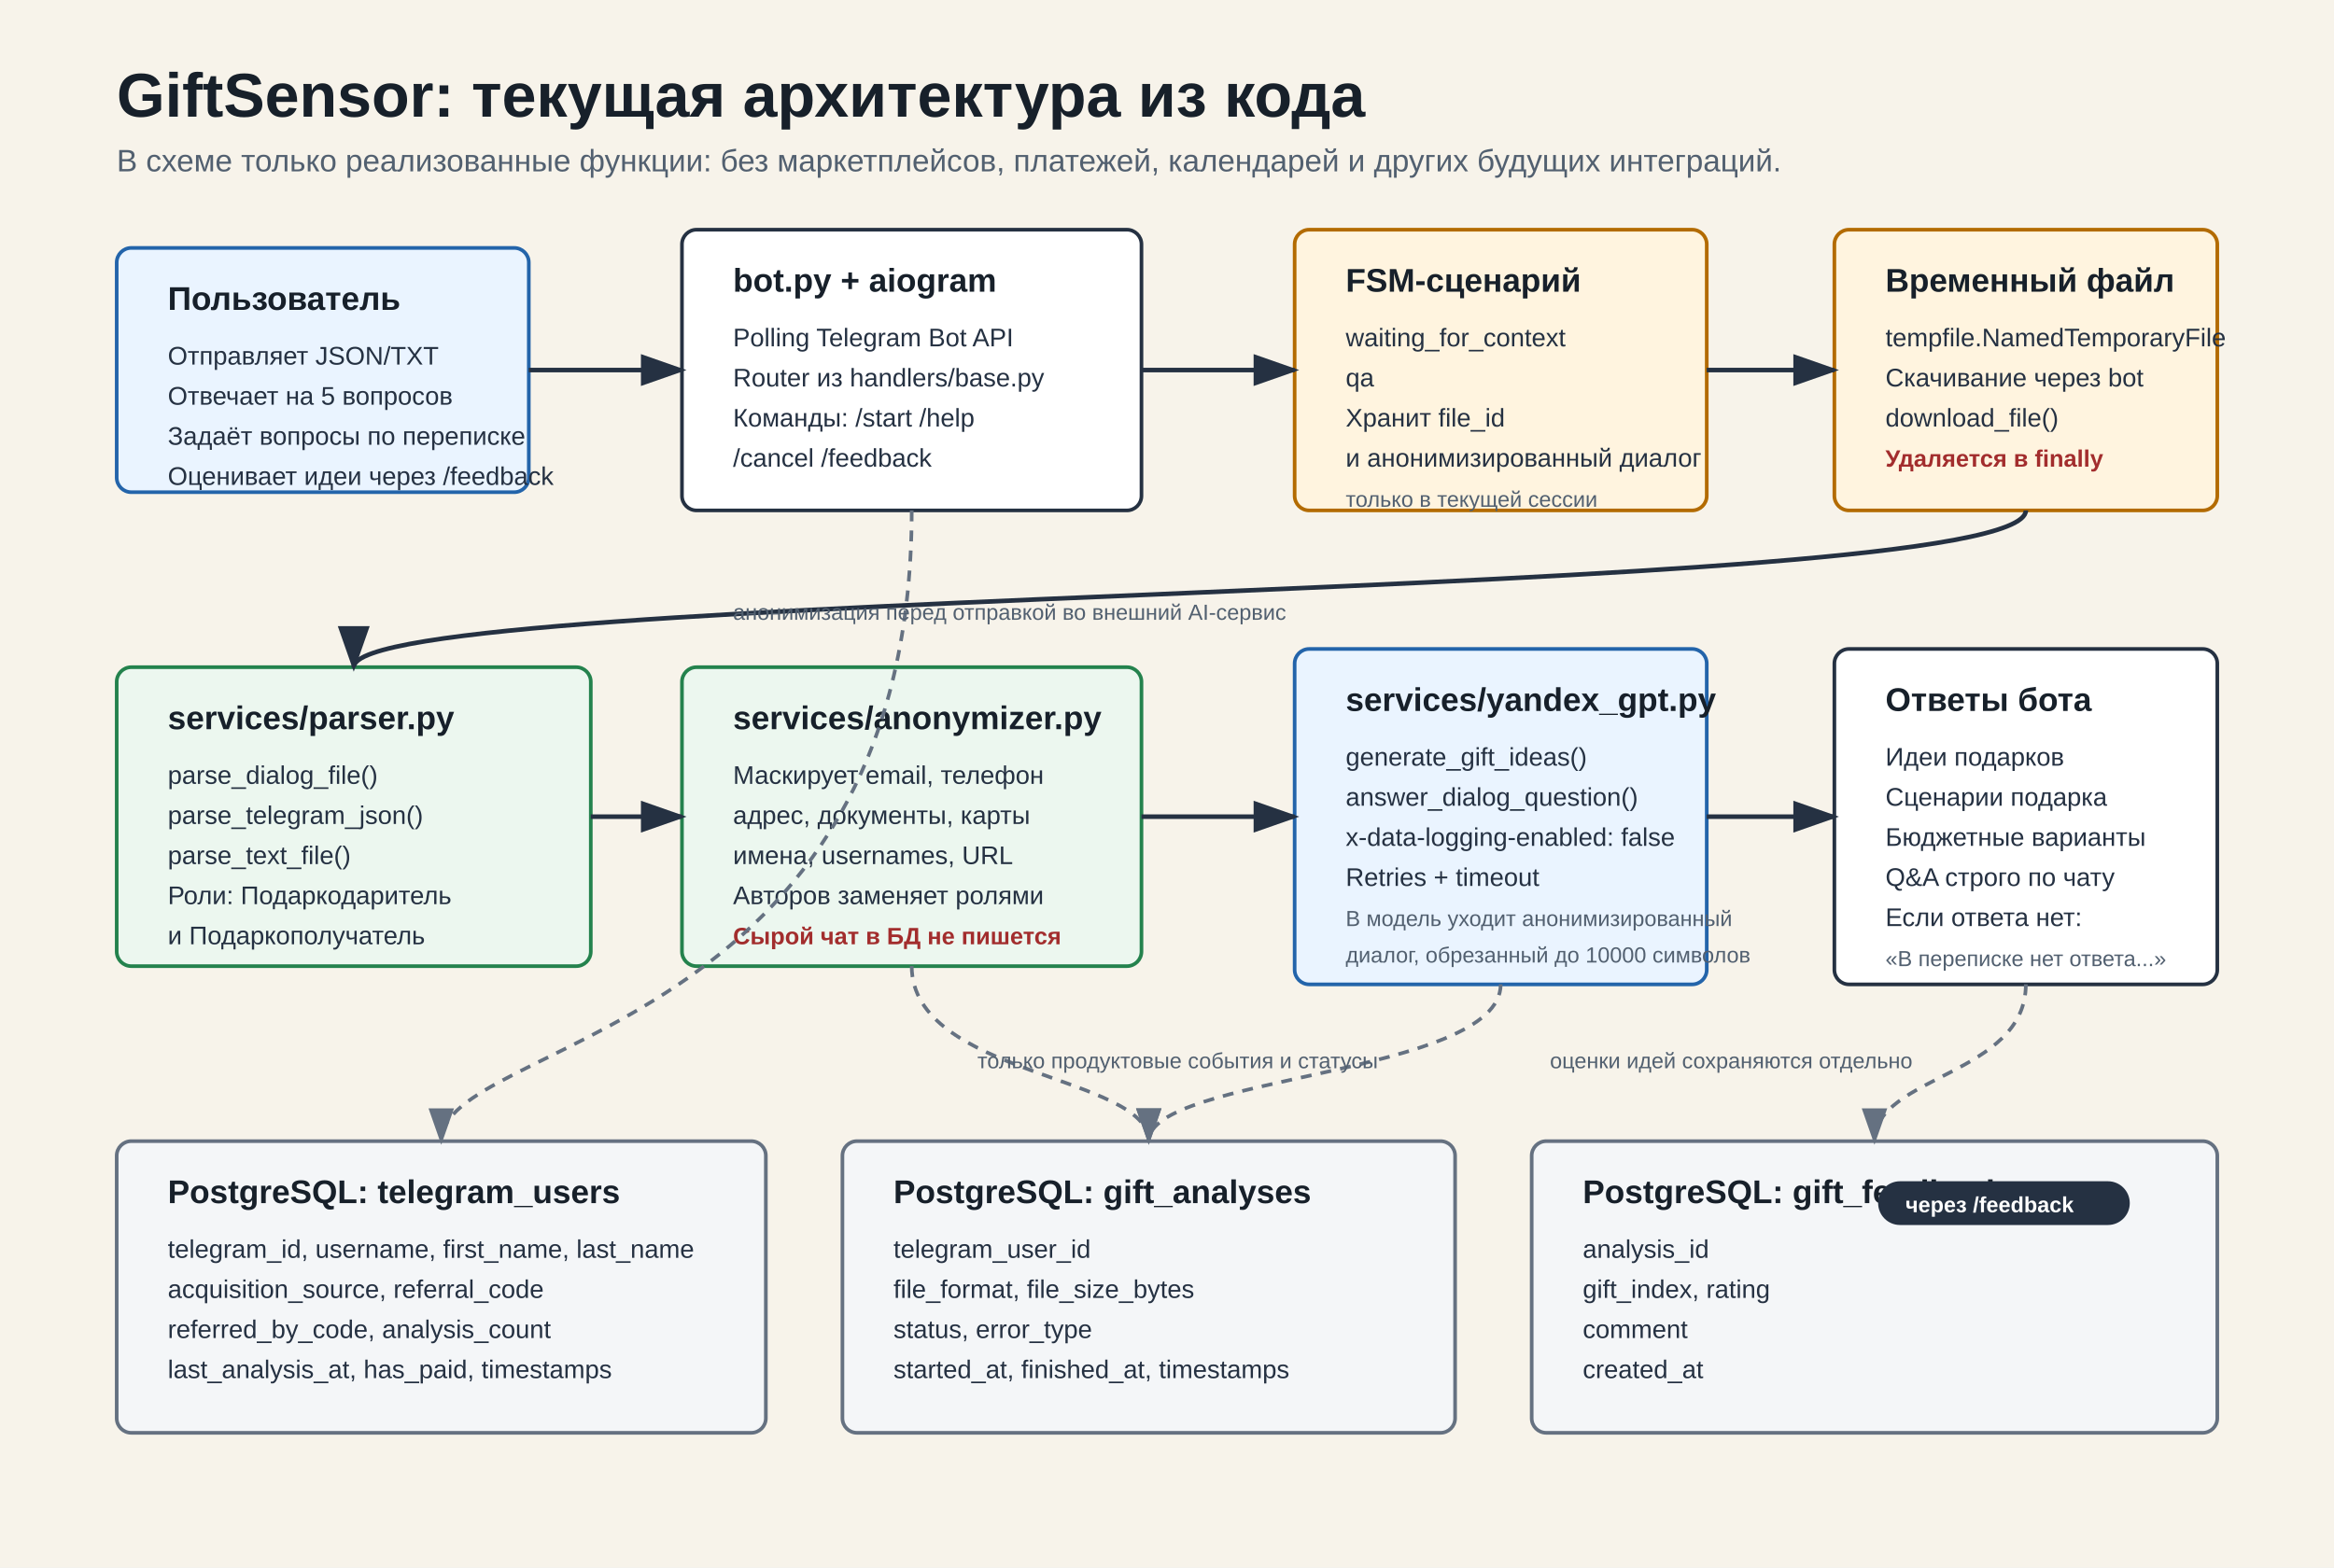
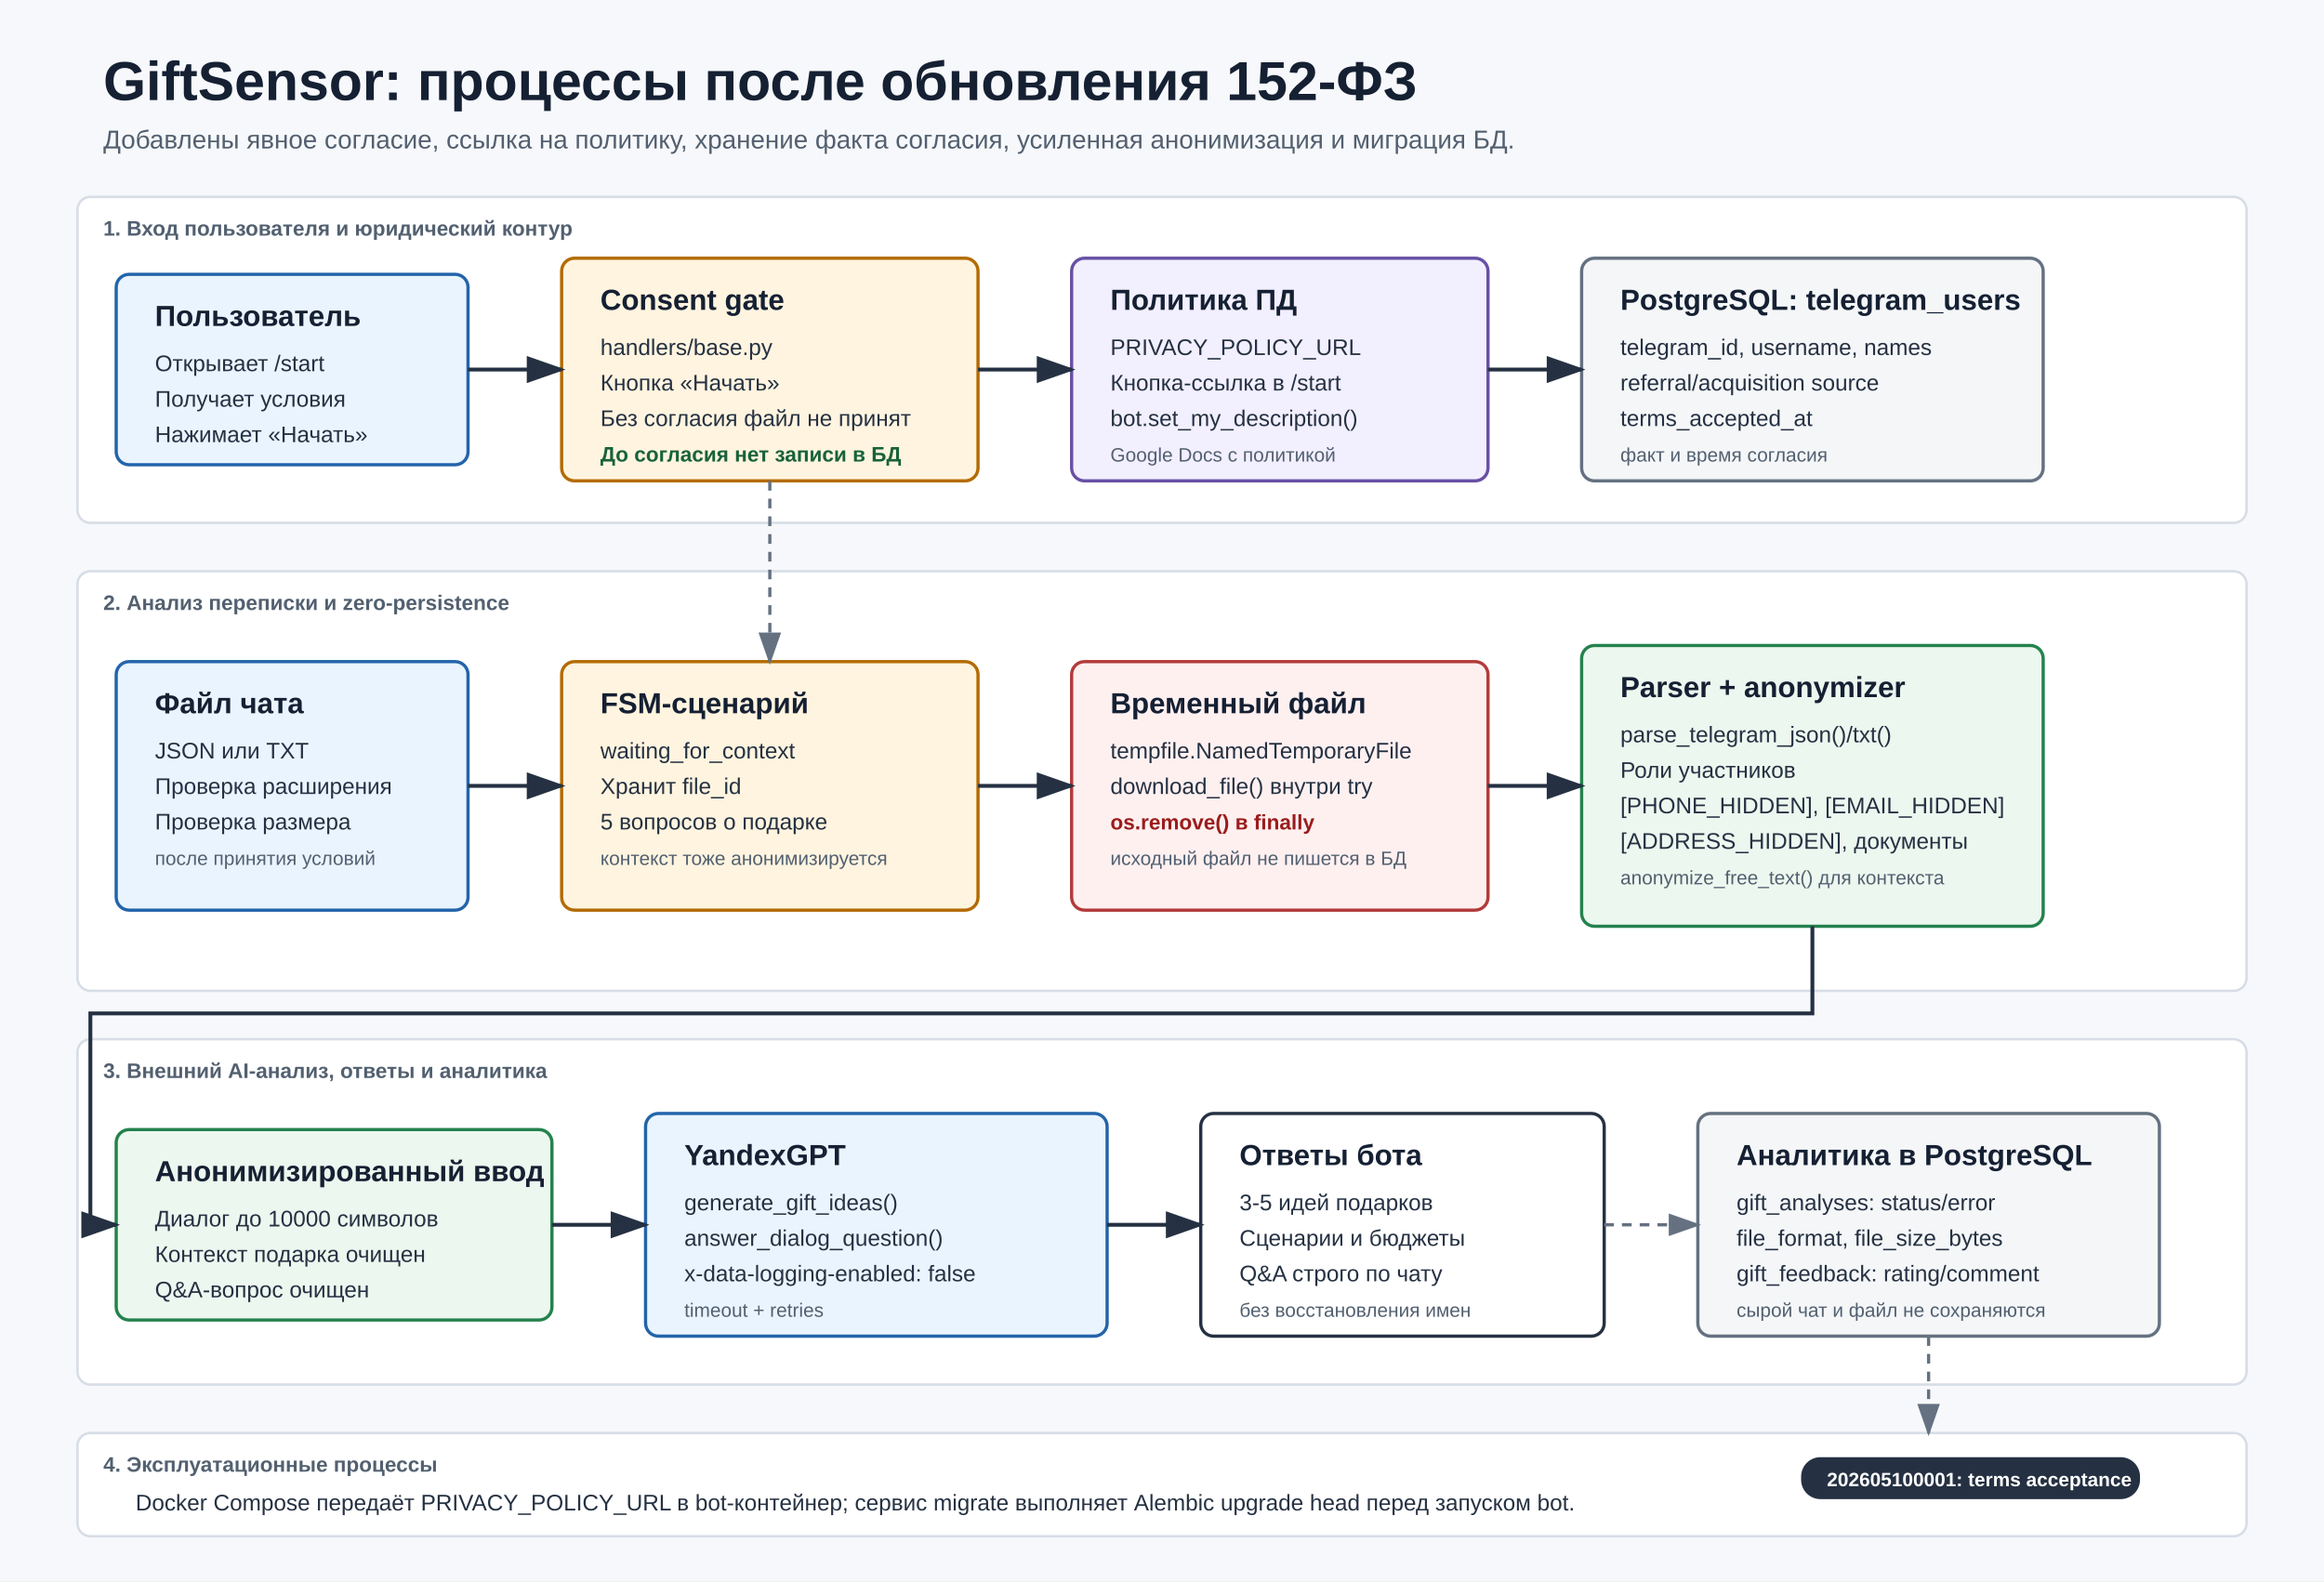
- <svg xmlns="http://www.w3.org/2000/svg" width="1280" height="860" viewBox="0 0 1280 860" role="img" aria-labelledby="title desc">
+ <svg xmlns="http://www.w3.org/2000/svg" width="1440" height="980" viewBox="0 0 1440 980" role="img" aria-labelledby="title desc">
  <defs>
    <style>
-       .bg { fill: #f7f3ea; }
-       .title { font: 700 34px Arial, sans-serif; fill: #17202a; }
-       .subtitle { font: 400 17px Arial, sans-serif; fill: #526070; }
+       .bg { fill: #f7f8fb; }
+       .title { font: 700 34px Arial, sans-serif; fill: #152033; }
+       .subtitle { font: 400 16px Arial, sans-serif; fill: #526070; }
+       .lane { fill: #ffffff; stroke: #d7dde6; stroke-width: 1.5; rx: 8; }
      .box { fill: #ffffff; stroke: #253142; stroke-width: 2; rx: 8; }
      .blue { fill: #eaf4ff; stroke: #2364aa; }
      .green { fill: #ecf7ef; stroke: #24824d; }
      .amber { fill: #fff4df; stroke: #b36b00; }
+       .red { fill: #fff0f0; stroke: #b33a3a; }
      .gray { fill: #f4f6f8; stroke: #657181; }
-       .label { font: 700 18px Arial, sans-serif; fill: #17202a; }
+       .purple { fill: #f2efff; stroke: #6750a4; }
+       .label { font: 700 18px Arial, sans-serif; fill: #152033; }
      .text { font: 400 14px Arial, sans-serif; fill: #253142; }
      .small { font: 400 12px Arial, sans-serif; fill: #526070; }
-       .note { font: 700 13px Arial, sans-serif; fill: #a22d2d; }
+       .note { font: 700 13px Arial, sans-serif; fill: #9b1c1c; }
+       .ok { font: 700 13px Arial, sans-serif; fill: #18623a; }
+       .laneTitle { font: 700 13px Arial, sans-serif; fill: #526070; letter-spacing: 0; }
      .pill { fill: #253142; rx: 12; }
      .pillText { font: 700 12px Arial, sans-serif; fill: #ffffff; }
-       .arrow { stroke: #253142; stroke-width: 2.5; fill: none; marker-end: url(#arrowhead); }
+       .arrow { stroke: #253142; stroke-width: 2.4; fill: none; marker-end: url(#arrowhead); }
      .soft { stroke: #657181; stroke-width: 2; fill: none; marker-end: url(#arrowheadSoft); stroke-dasharray: 6 5; }
    </style>
    <marker id="arrowhead" markerWidth="10" markerHeight="7" refX="9" refY="3.5" orient="auto">
      <polygon points="0 0, 10 3.5, 0 7" fill="#253142" />
    </marker>
    <marker id="arrowheadSoft" markerWidth="10" markerHeight="7" refX="9" refY="3.5" orient="auto">
      <polygon points="0 0, 10 3.5, 0 7" fill="#657181" />
    </marker>
  </defs>
-   <rect class="bg" width="1280" height="860" />
-   <text x="64" y="64" class="title">GiftSensor: текущая архитектура из кода</text>
-   <text x="64" y="94" class="subtitle">В схеме только реализованные функции: без маркетплейсов, платежей, календарей и других будущих интеграций.</text>
-   <rect x="64" y="136" width="226" height="134" class="box blue" />
-   <text x="92" y="170" class="label">Пользователь</text>
-   <text x="92" y="200" class="text">Отправляет JSON/TXT</text>
-   <text x="92" y="222" class="text">Отвечает на 5 вопросов</text>
-   <text x="92" y="244" class="text">Задаёт вопросы по переписке</text>
-   <text x="92" y="266" class="text">Оценивает идеи через /feedback</text>
-   <rect x="374" y="126" width="252" height="154" class="box" />
-   <text x="402" y="160" class="label">bot.py + aiogram</text>
-   <text x="402" y="190" class="text">Polling Telegram Bot API</text>
-   <text x="402" y="212" class="text">Router из handlers/base.py</text>
-   <text x="402" y="234" class="text">Команды: /start /help</text>
-   <text x="402" y="256" class="text">/cancel /feedback</text>
-   <rect x="710" y="126" width="226" height="154" class="box amber" />
-   <text x="738" y="160" class="label">FSM-сценарий</text>
-   <text x="738" y="190" class="text">waiting_for_context</text>
-   <text x="738" y="212" class="text">qa</text>
-   <text x="738" y="234" class="text">Хранит file_id</text>
-   <text x="738" y="256" class="text">и анонимизированный диалог</text>
-   <text x="738" y="278" class="small">только в текущей сессии</text>
-   <rect x="1006" y="126" width="210" height="154" class="box amber" />
-   <text x="1034" y="160" class="label">Временный файл</text>
-   <text x="1034" y="190" class="text">tempfile.NamedTemporaryFile</text>
-   <text x="1034" y="212" class="text">Скачивание через bot</text>
-   <text x="1034" y="234" class="text">download_file()</text>
-   <text x="1034" y="256" class="note">Удаляется в finally</text>
-   <rect x="64" y="366" width="260" height="164" class="box green" />
-   <text x="92" y="400" class="label">services/parser.py</text>
-   <text x="92" y="430" class="text">parse_dialog_file()</text>
-   <text x="92" y="452" class="text">parse_telegram_json()</text>
-   <text x="92" y="474" class="text">parse_text_file()</text>
-   <text x="92" y="496" class="text">Роли: Подаркодаритель</text>
-   <text x="92" y="518" class="text">и Подаркополучатель</text>
-   <rect x="374" y="366" width="252" height="164" class="box green" />
-   <text x="402" y="400" class="label">services/anonymizer.py</text>
-   <text x="402" y="430" class="text">Маскирует email, телефон</text>
-   <text x="402" y="452" class="text">адрес, документы, карты</text>
-   <text x="402" y="474" class="text">имена, usernames, URL</text>
-   <text x="402" y="496" class="text">Авторов заменяет ролями</text>
-   <text x="402" y="518" class="note">Сырой чат в БД не пишется</text>
-   <rect x="710" y="356" width="226" height="184" class="box blue" />
-   <text x="738" y="390" class="label">services/yandex_gpt.py</text>
-   <text x="738" y="420" class="text">generate_gift_ideas()</text>
-   <text x="738" y="442" class="text">answer_dialog_question()</text>
-   <text x="738" y="464" class="text">x-data-logging-enabled: false</text>
-   <text x="738" y="486" class="text">Retries + timeout</text>
-   <text x="738" y="508" class="small">В модель уходит анонимизированный</text>
-   <text x="738" y="528" class="small">диалог, обрезанный до 10000 символов</text>
-   <rect x="1006" y="356" width="210" height="184" class="box" />
-   <text x="1034" y="390" class="label">Ответы бота</text>
-   <text x="1034" y="420" class="text">Идеи подарков</text>
-   <text x="1034" y="442" class="text">Сценарии подарка</text>
-   <text x="1034" y="464" class="text">Бюджетные варианты</text>
-   <text x="1034" y="486" class="text">Q&amp;A строго по чату</text>
-   <text x="1034" y="508" class="text">Если ответа нет:</text>
-   <text x="1034" y="530" class="small">«В переписке нет ответа...»</text>
-   <rect x="64" y="626" width="356" height="160" class="box gray" />
-   <text x="92" y="660" class="label">PostgreSQL: telegram_users</text>
-   <text x="92" y="690" class="text">telegram_id, username, first_name, last_name</text>
-   <text x="92" y="712" class="text">acquisition_source, referral_code</text>
-   <text x="92" y="734" class="text">referred_by_code, analysis_count</text>
-   <text x="92" y="756" class="text">last_analysis_at, has_paid, timestamps</text>
-   <rect x="462" y="626" width="336" height="160" class="box gray" />
-   <text x="490" y="660" class="label">PostgreSQL: gift_analyses</text>
-   <text x="490" y="690" class="text">telegram_user_id</text>
-   <text x="490" y="712" class="text">file_format, file_size_bytes</text>
-   <text x="490" y="734" class="text">status, error_type</text>
-   <text x="490" y="756" class="text">started_at, finished_at, timestamps</text>
-   <rect x="840" y="626" width="376" height="160" class="box gray" />
-   <text x="868" y="660" class="label">PostgreSQL: gift_feedback</text>
-   <text x="868" y="690" class="text">analysis_id</text>
-   <text x="868" y="712" class="text">gift_index, rating</text>
-   <text x="868" y="734" class="text">comment</text>
-   <text x="868" y="756" class="text">created_at</text>
-   <rect x="1030" y="648" width="138" height="24" class="pill" />
-   <text x="1045" y="665" class="pillText">через /feedback</text>
-   <path d="M290 203 H374" class="arrow" />
-   <path d="M626 203 H710" class="arrow" />
-   <path d="M936 203 H1006" class="arrow" />
-   <path d="M1111 280 C1111 330 194 322 194 366" class="arrow" />
-   <path d="M324 448 H374" class="arrow" />
-   <path d="M626 448 H710" class="arrow" />
-   <path d="M936 448 H1006" class="arrow" />
-   <path d="M500 280 C500 570 242 570 242 626" class="soft" />
-   <path d="M500 530 C500 590 630 590 630 626" class="soft" />
-   <path d="M1111 540 C1111 590 1028 590 1028 626" class="soft" />
-   <path d="M823 540 C823 590 630 590 630 626" class="soft" />
-   <text x="536" y="586" class="small">только продуктовые события и статусы</text>
-   <text x="850" y="586" class="small">оценки идей сохраняются отдельно</text>
-   <text x="402" y="340" class="small">анонимизация перед отправкой во внешний AI-сервис</text>
+   <rect class="bg" width="1440" height="980" />
+   <text x="64" y="62" class="title">GiftSensor: процессы после обновления 152-ФЗ</text>
+   <text x="64" y="92" class="subtitle">Добавлены явное согласие, ссылка на политику, хранение факта согласия, усиленная анонимизация и миграция БД.</text>
+   <rect x="48" y="122" width="1344" height="202" class="lane" />
+   <text x="64" y="146" class="laneTitle">1. Вход пользователя и юридический контур</text>
+   <rect x="72" y="170" width="218" height="118" class="box blue" />
+   <text x="96" y="202" class="label">Пользователь</text>
+   <text x="96" y="230" class="text">Открывает /start</text>
+   <text x="96" y="252" class="text">Получает условия</text>
+   <text x="96" y="274" class="text">Нажимает «Начать»</text>
+   <rect x="348" y="160" width="258" height="138" class="box amber" />
+   <text x="372" y="192" class="label">Consent gate</text>
+   <text x="372" y="220" class="text">handlers/base.py</text>
+   <text x="372" y="242" class="text">Кнопка «Начать»</text>
+   <text x="372" y="264" class="text">Без согласия файл не принят</text>
+   <text x="372" y="286" class="ok">До согласия нет записи в БД</text>
+   <rect x="664" y="160" width="258" height="138" class="box purple" />
+   <text x="688" y="192" class="label">Политика ПД</text>
+   <text x="688" y="220" class="text">PRIVACY_POLICY_URL</text>
+   <text x="688" y="242" class="text">Кнопка-ссылка в /start</text>
+   <text x="688" y="264" class="text">bot.set_my_description()</text>
+   <text x="688" y="286" class="small">Google Docs с политикой</text>
+   <rect x="980" y="160" width="286" height="138" class="box gray" />
+   <text x="1004" y="192" class="label">PostgreSQL: telegram_users</text>
+   <text x="1004" y="220" class="text">telegram_id, username, names</text>
+   <text x="1004" y="242" class="text">referral/acquisition source</text>
+   <text x="1004" y="264" class="text">terms_accepted_at</text>
+   <text x="1004" y="286" class="small">факт и время согласия</text>
+   <path d="M290 229 H348" class="arrow" />
+   <path d="M606 229 H664" class="arrow" />
+   <path d="M922 229 H980" class="arrow" />
+   <rect x="48" y="354" width="1344" height="260" class="lane" />
+   <text x="64" y="378" class="laneTitle">2. Анализ переписки и zero-persistence</text>
+   <rect x="72" y="410" width="218" height="154" class="box blue" />
+   <text x="96" y="442" class="label">Файл чата</text>
+   <text x="96" y="470" class="text">JSON или TXT</text>
+   <text x="96" y="492" class="text">Проверка расширения</text>
+   <text x="96" y="514" class="text">Проверка размера</text>
+   <text x="96" y="536" class="small">после принятия условий</text>
+   <rect x="348" y="410" width="258" height="154" class="box amber" />
+   <text x="372" y="442" class="label">FSM-сценарий</text>
+   <text x="372" y="470" class="text">waiting_for_context</text>
+   <text x="372" y="492" class="text">Хранит file_id</text>
+   <text x="372" y="514" class="text">5 вопросов о подарке</text>
+   <text x="372" y="536" class="small">контекст тоже анонимизируется</text>
+   <rect x="664" y="410" width="258" height="154" class="box red" />
+   <text x="688" y="442" class="label">Временный файл</text>
+   <text x="688" y="470" class="text">tempfile.NamedTemporaryFile</text>
+   <text x="688" y="492" class="text">download_file() внутри try</text>
+   <text x="688" y="514" class="note">os.remove() в finally</text>
+   <text x="688" y="536" class="small">исходный файл не пишется в БД</text>
+   <rect x="980" y="400" width="286" height="174" class="box green" />
+   <text x="1004" y="432" class="label">Parser + anonymizer</text>
+   <text x="1004" y="460" class="text">parse_telegram_json()/txt()</text>
+   <text x="1004" y="482" class="text">Роли участников</text>
+   <text x="1004" y="504" class="text">[PHONE_HIDDEN], [EMAIL_HIDDEN]</text>
+   <text x="1004" y="526" class="text">[ADDRESS_HIDDEN], документы</text>
+   <text x="1004" y="548" class="small">anonymize_free_text() для контекста</text>
+   <path d="M290 487 H348" class="arrow" />
+   <path d="M606 487 H664" class="arrow" />
+   <path d="M922 487 H980" class="arrow" />
+   <path d="M477 298 C477 350 477 364 477 410" class="soft" />
+   <rect x="48" y="644" width="1344" height="214" class="lane" />
+   <text x="64" y="668" class="laneTitle">3. Внешний AI-анализ, ответы и аналитика</text>
+   <rect x="72" y="700" width="270" height="118" class="box green" />
+   <text x="96" y="732" class="label">Анонимизированный ввод</text>
+   <text x="96" y="760" class="text">Диалог до 10000 символов</text>
+   <text x="96" y="782" class="text">Контекст подарка очищен</text>
+   <text x="96" y="804" class="text">Q&amp;A-вопрос очищен</text>
+   <rect x="400" y="690" width="286" height="138" class="box blue" />
+   <text x="424" y="722" class="label">YandexGPT</text>
+   <text x="424" y="750" class="text">generate_gift_ideas()</text>
+   <text x="424" y="772" class="text">answer_dialog_question()</text>
+   <text x="424" y="794" class="text">x-data-logging-enabled: false</text>
+   <text x="424" y="816" class="small">timeout + retries</text>
+   <rect x="744" y="690" width="250" height="138" class="box" />
+   <text x="768" y="722" class="label">Ответы бота</text>
+   <text x="768" y="750" class="text">3-5 идей подарков</text>
+   <text x="768" y="772" class="text">Сценарии и бюджеты</text>
+   <text x="768" y="794" class="text">Q&amp;A строго по чату</text>
+   <text x="768" y="816" class="small">без восстановления имен</text>
+   <rect x="1052" y="690" width="286" height="138" class="box gray" />
+   <text x="1076" y="722" class="label">Аналитика в PostgreSQL</text>
+   <text x="1076" y="750" class="text">gift_analyses: status/error</text>
+   <text x="1076" y="772" class="text">file_format, file_size_bytes</text>
+   <text x="1076" y="794" class="text">gift_feedback: rating/comment</text>
+   <text x="1076" y="816" class="small">сырой чат и файл не сохраняются</text>
+   <path d="M342 759 H400" class="arrow" />
+   <path d="M686 759 H744" class="arrow" />
+   <path d="M994 759 H1052" class="soft" />
+   <path d="M1123 574 V628 H56 V759 H72" class="arrow" />
+   <rect x="48" y="888" width="1344" height="64" class="lane" />
+   <text x="64" y="912" class="laneTitle">4. Эксплуатационные процессы</text>
+   <text x="84" y="936" class="text">Docker Compose передаёт PRIVACY_POLICY_URL в bot-контейнер; сервис migrate выполняет Alembic upgrade head перед запуском bot.</text>
+   <rect x="1116" y="903" width="210" height="26" class="pill" />
+   <text x="1132" y="921" class="pillText">202605100001: terms acceptance</text>
+   <path d="M1195 828 C1195 858 1195 872 1195 888" class="soft" />
</svg>
